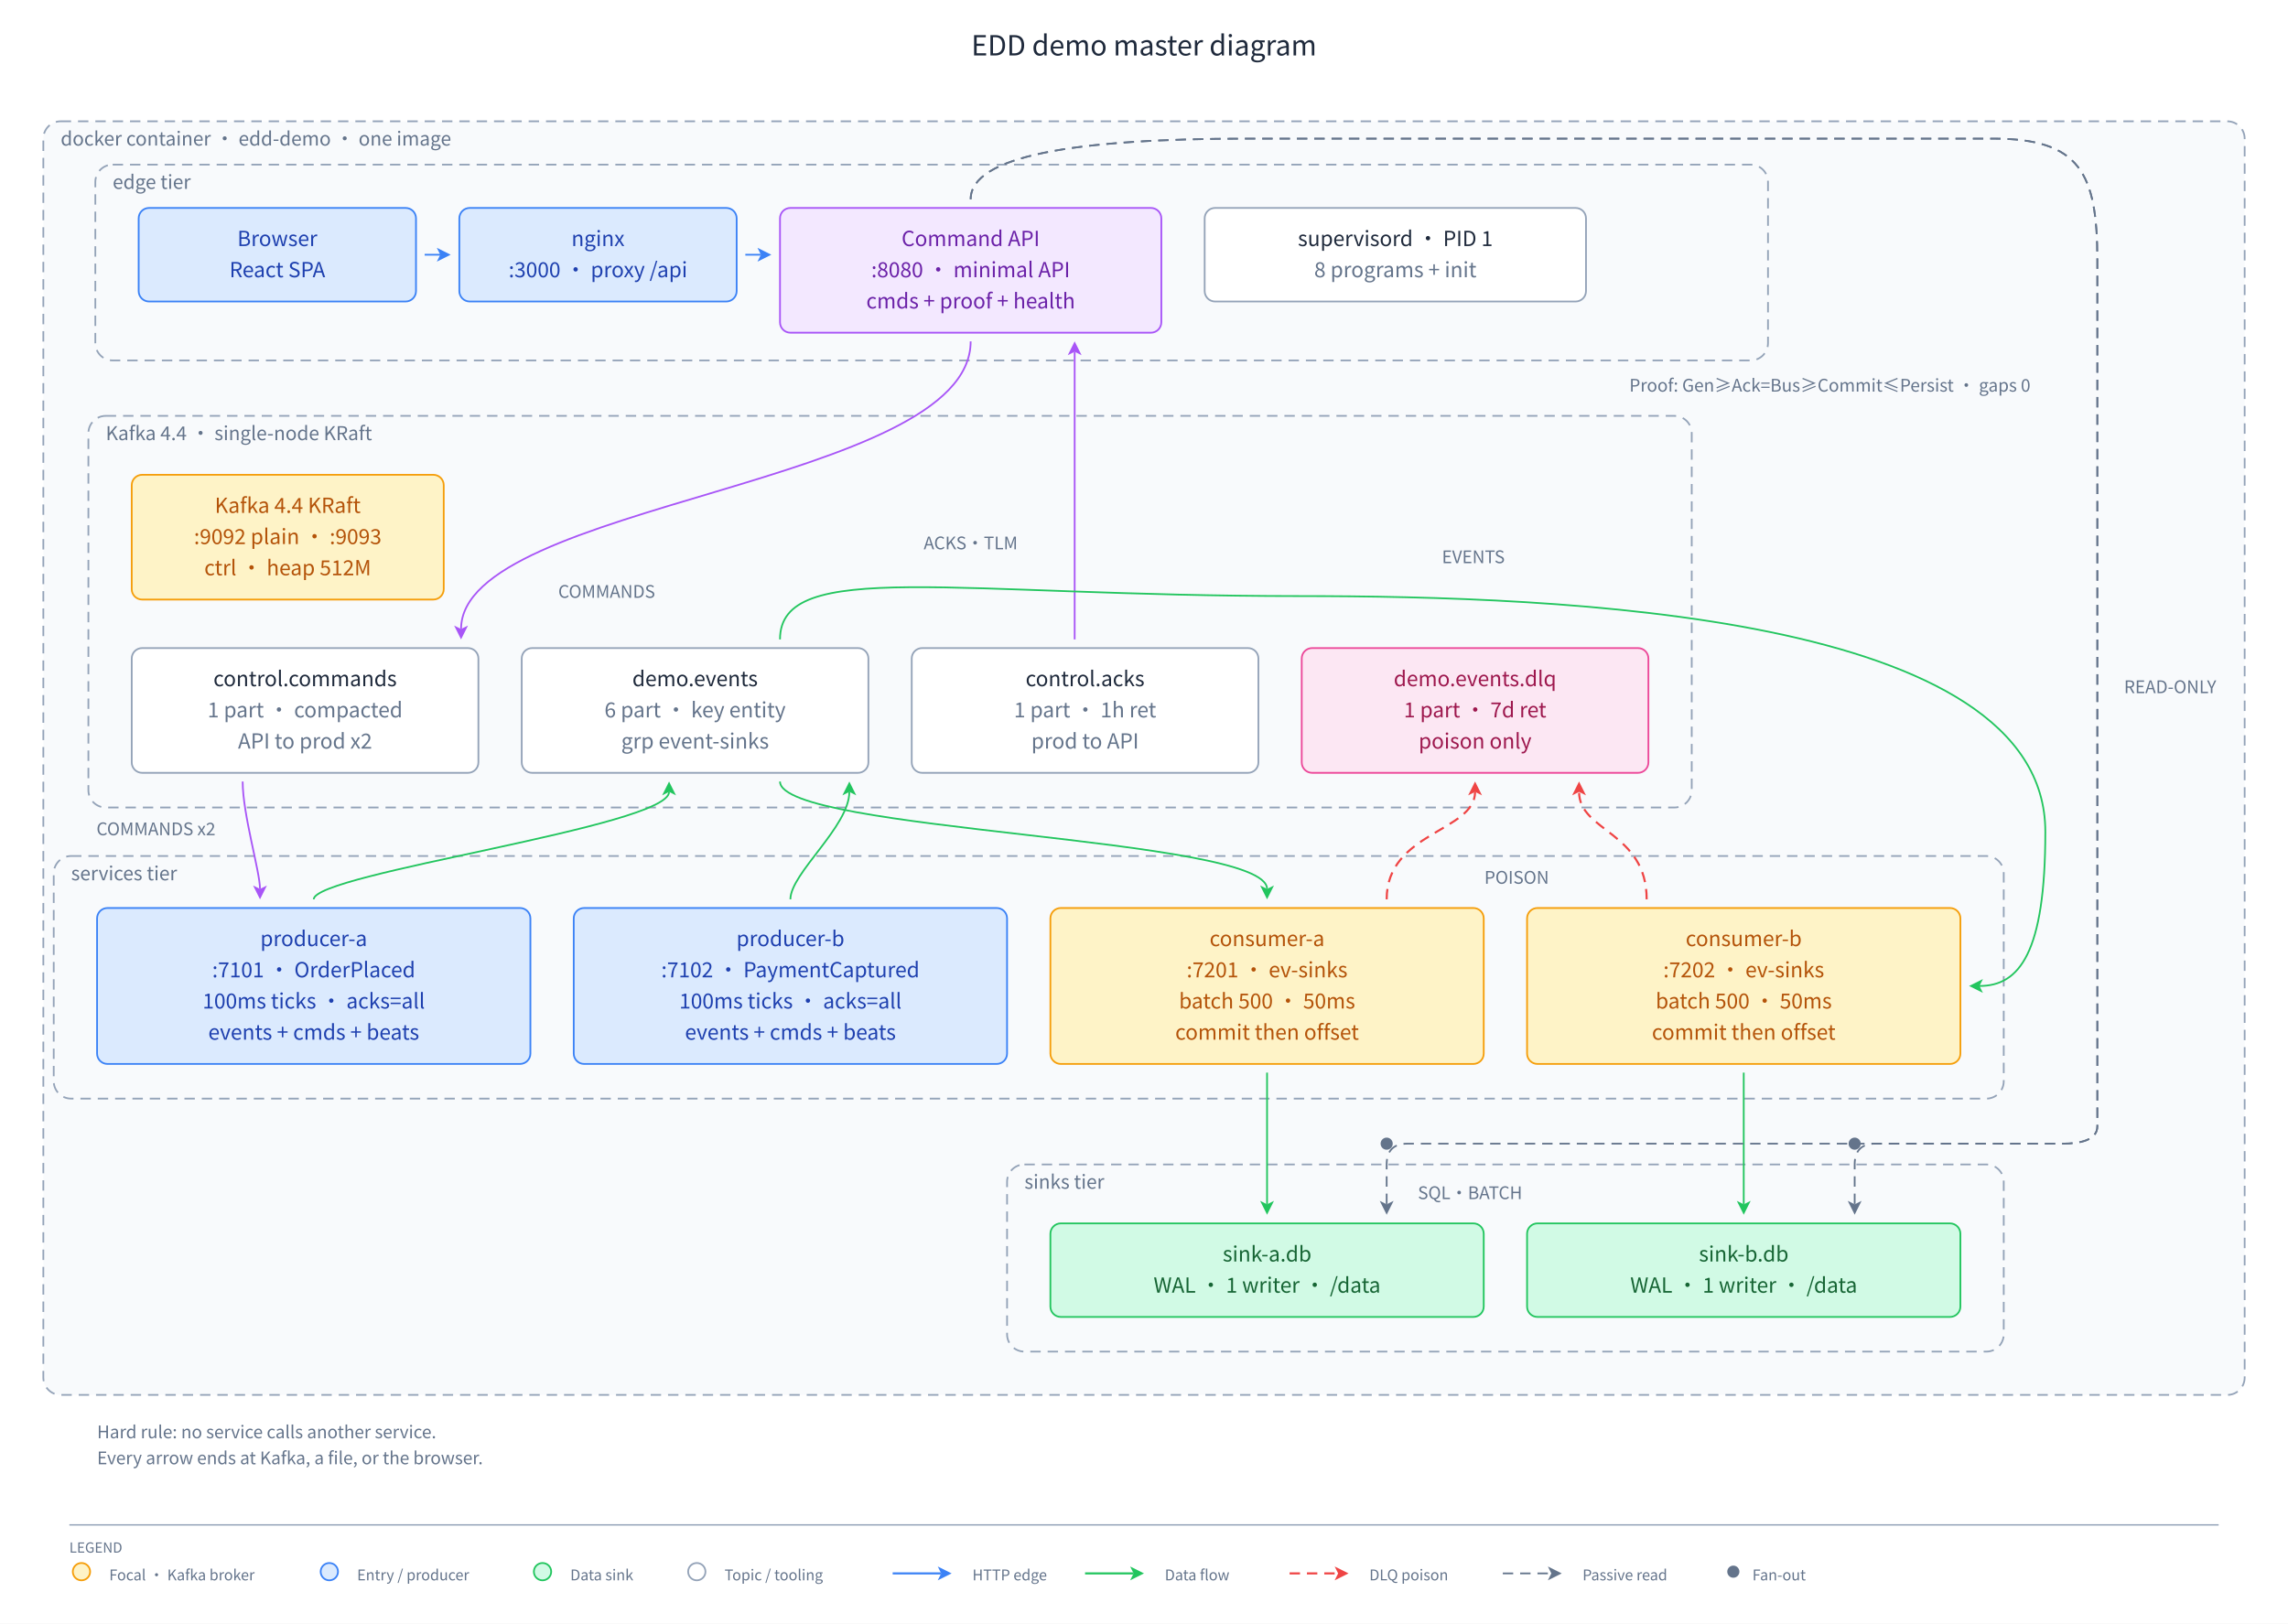
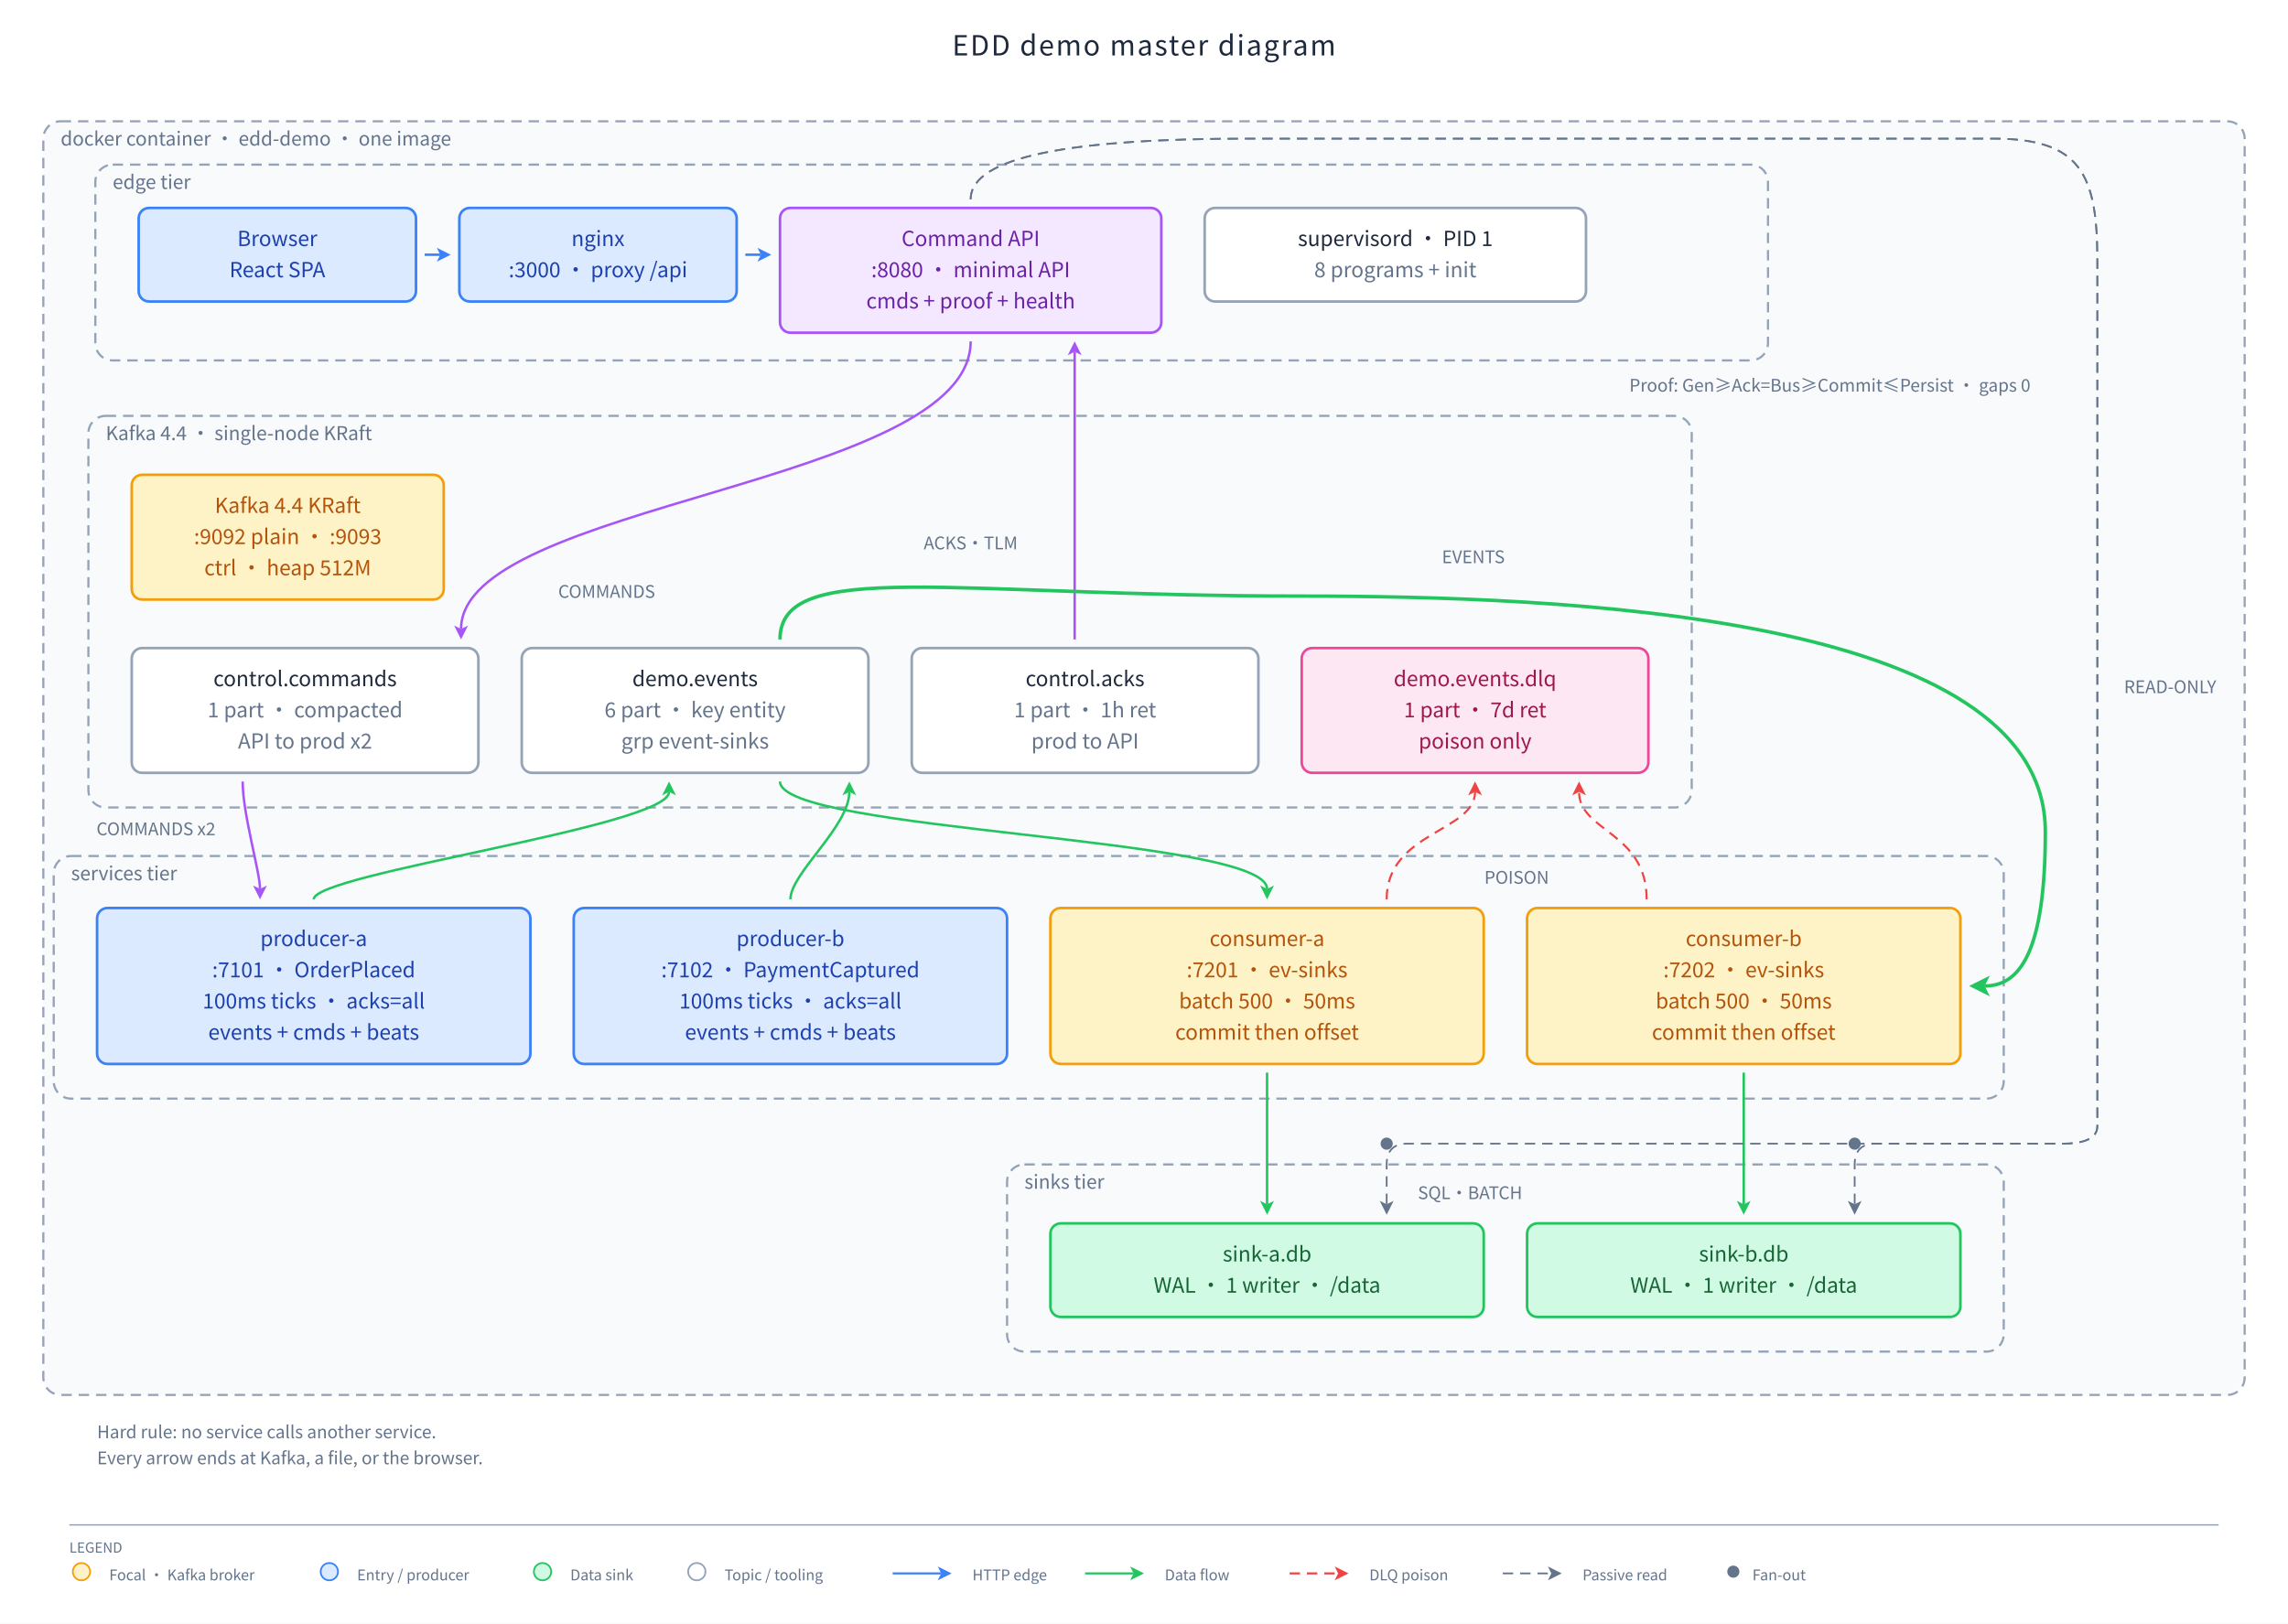
- <svg xmlns="http://www.w3.org/2000/svg" viewBox="0 0 1320 937" width="1320">
+ <svg xmlns="http://www.w3.org/2000/svg" viewBox="0 0 1320 937" width="1320" role="img" aria-labelledby="edd-arch-title edd-arch-desc">
  <style>
    text { font-family: 'PingFang SC', 'Microsoft YaHei', 'Noto Sans CJK SC', system-ui, sans-serif; }
  </style>
  <defs>
    <marker id="arrow" markerWidth="8" markerHeight="8" refX="2" refY="4" orient="auto" markerUnits="userSpaceOnUse">
      <path d="M0,0 L8,4 L0,8 L2,4 z" fill="#64748b" />
    </marker>
    <marker id="arrow-blue" markerWidth="8" markerHeight="8" refX="2" refY="4" orient="auto" markerUnits="userSpaceOnUse">
      <path d="M0,0 L8,4 L0,8 L2,4 z" fill="#3b82f6" />
    </marker>
    <marker id="arrow-green" markerWidth="8" markerHeight="8" refX="2" refY="4" orient="auto" markerUnits="userSpaceOnUse">
      <path d="M0,0 L8,4 L0,8 L2,4 z" fill="#22c55e" />
    </marker>
+     <marker id="arrow-green-lg" markerWidth="12" markerHeight="12" refX="3" refY="6" orient="auto" markerUnits="userSpaceOnUse">
+       <path d="M0,0 L12,6 L0,12 L3,6 z" fill="#22c55e" />
+     </marker>
    <marker id="arrow-purple" markerWidth="8" markerHeight="8" refX="2" refY="4" orient="auto" markerUnits="userSpaceOnUse">
      <path d="M0,0 L8,4 L0,8 L2,4 z" fill="#a855f7" />
    </marker>
    <marker id="arrow-red" markerWidth="8" markerHeight="8" refX="2" refY="4" orient="auto" markerUnits="userSpaceOnUse">
      <path d="M0,0 L8,4 L0,8 L2,4 z" fill="#ef4444" />
    </marker>
  </defs>
  <rect x="0" y="0" width="1320" height="937" fill="#ffffff" />
-   <text x="660" y="32" font-size="16" fill="#1e293b" text-anchor="middle">EDD demo master diagram</text>
-   <rect x="25" y="70" width="1270" height="735" rx="10" fill="#f8fafc" stroke="#94a3b8" stroke-dasharray="6,4" />
+   <text x="660" y="32" font-size="16" letter-spacing="1" fill="#1e293b" text-anchor="middle">EDD demo master diagram</text>
+   <rect x="25" y="70" width="1270" height="735" rx="10" stroke-width="1.25" fill="#f8fafc" stroke="#94a3b8" stroke-dasharray="6,4" />
  <text x="35" y="84" font-size="11" fill="#64748b">docker container · edd-demo · one image</text>
-   <rect x="55" y="95" width="965" height="113" rx="10" fill="#f8fafc" stroke="#94a3b8" stroke-dasharray="6,4" />
+   <rect x="55" y="95" width="965" height="113" rx="10" stroke-width="1.25" fill="#f8fafc" stroke="#94a3b8" stroke-dasharray="6,4" />
  <text x="65" y="109" font-size="11" fill="#64748b">edge tier</text>
-   <rect x="80" y="120" width="160" height="54" rx="6" fill="#dbeafe" stroke="#3b82f6" />
+   <rect x="80" y="120" width="160" height="54" rx="6" stroke-width="1.5" fill="#dbeafe" stroke="#3b82f6" />
  <text x="160" y="142" font-size="12" fill="#1e40af" text-anchor="middle">Browser</text>
  <text x="160" y="160" font-size="12" fill="#1e40af" text-anchor="middle">React SPA</text>
-   <rect x="265" y="120" width="160" height="54" rx="6" fill="#dbeafe" stroke="#3b82f6" />
+   <rect x="265" y="120" width="160" height="54" rx="6" stroke-width="1.5" fill="#dbeafe" stroke="#3b82f6" />
  <text x="345" y="142" font-size="12" fill="#1e40af" text-anchor="middle">nginx</text>
  <text x="345" y="160" font-size="12" fill="#1e40af" text-anchor="middle">:3000 · proxy /api</text>
-   <rect x="450" y="120" width="220" height="72" rx="6" fill="#f3e8ff" stroke="#a855f7" />
+   <rect x="450" y="120" width="220" height="72" rx="6" stroke-width="1.5" fill="#f3e8ff" stroke="#a855f7" />
  <text x="560" y="142" font-size="12" fill="#6b21a8" text-anchor="middle">Command API</text>
  <text x="560" y="160" font-size="12" fill="#6b21a8" text-anchor="middle">:8080 · minimal API</text>
  <text x="560" y="178" font-size="12" fill="#6b21a8" text-anchor="middle">cmds + proof + health</text>
-   <rect x="695" y="120" width="220" height="54" rx="6" fill="#ffffff" stroke="#94a3b8" />
+   <rect x="695" y="120" width="220" height="54" rx="6" stroke-width="1.5" fill="#ffffff" stroke="#94a3b8" />
  <text x="805" y="142" font-size="12" fill="#1e293b" text-anchor="middle">supervisord · PID 1</text>
  <text x="805" y="160" font-size="12" fill="#64748b" text-anchor="middle">8 programs + init</text>
-   <rect x="51" y="240" width="925" height="226" rx="10" fill="#f8fafc" stroke="#94a3b8" stroke-dasharray="6,4" />
+   <rect x="51" y="240" width="925" height="226" rx="10" stroke-width="1.25" fill="#f8fafc" stroke="#94a3b8" stroke-dasharray="6,4" />
  <text x="61" y="254" font-size="11" fill="#64748b">Kafka 4.4 · single-node KRaft</text>
-   <rect x="76" y="274" width="180" height="72" rx="6" fill="#fef3c7" stroke="#f59e0b" />
+   <rect x="76" y="274" width="180" height="72" rx="6" stroke-width="1.5" fill="#fef3c7" stroke="#f59e0b" />
  <text x="166" y="296" font-size="12" fill="#b45309" text-anchor="middle">Kafka 4.4 KRaft</text>
  <text x="166" y="314" font-size="12" fill="#b45309" text-anchor="middle">:9092 plain · :9093</text>
  <text x="166" y="332" font-size="12" fill="#b45309" text-anchor="middle">ctrl · heap 512M</text>
-   <rect x="76" y="374" width="200" height="72" rx="6" fill="#ffffff" stroke="#94a3b8" />
+   <rect x="76" y="374" width="200" height="72" rx="6" stroke-width="1.5" fill="#ffffff" stroke="#94a3b8" />
  <text x="176" y="396" font-size="12" fill="#1e293b" text-anchor="middle">control.commands</text>
  <text x="176" y="414" font-size="12" fill="#64748b" text-anchor="middle">1 part · compacted</text>
  <text x="176" y="432" font-size="12" fill="#64748b" text-anchor="middle">API to prod x2</text>
-   <rect x="301" y="374" width="200" height="72" rx="6" fill="#ffffff" stroke="#94a3b8" />
+   <rect x="301" y="374" width="200" height="72" rx="6" stroke-width="1.5" fill="#ffffff" stroke="#94a3b8" />
  <text x="401" y="396" font-size="12" fill="#1e293b" text-anchor="middle">demo.events</text>
  <text x="401" y="414" font-size="12" fill="#64748b" text-anchor="middle">6 part · key entity</text>
  <text x="401" y="432" font-size="12" fill="#64748b" text-anchor="middle">grp event-sinks</text>
-   <rect x="526" y="374" width="200" height="72" rx="6" fill="#ffffff" stroke="#94a3b8" />
+   <rect x="526" y="374" width="200" height="72" rx="6" stroke-width="1.5" fill="#ffffff" stroke="#94a3b8" />
  <text x="626" y="396" font-size="12" fill="#1e293b" text-anchor="middle">control.acks</text>
  <text x="626" y="414" font-size="12" fill="#64748b" text-anchor="middle">1 part · 1h ret</text>
  <text x="626" y="432" font-size="12" fill="#64748b" text-anchor="middle">prod to API</text>
-   <rect x="751" y="374" width="200" height="72" rx="6" fill="#fce7f3" stroke="#ec4899" />
+   <rect x="751" y="374" width="200" height="72" rx="6" stroke-width="1.5" fill="#fce7f3" stroke="#ec4899" />
  <text x="851" y="396" font-size="12" fill="#9d174d" text-anchor="middle">demo.events.dlq</text>
  <text x="851" y="414" font-size="12" fill="#9d174d" text-anchor="middle">1 part · 7d ret</text>
  <text x="851" y="432" font-size="12" fill="#9d174d" text-anchor="middle">poison only</text>
-   <rect x="31" y="494" width="1125" height="140" rx="10" fill="#f8fafc" stroke="#94a3b8" stroke-dasharray="6,4" />
+   <rect x="31" y="494" width="1125" height="140" rx="10" stroke-width="1.25" fill="#f8fafc" stroke="#94a3b8" stroke-dasharray="6,4" />
  <text x="41" y="508" font-size="11" fill="#64748b">services tier</text>
-   <rect x="56" y="524" width="250" height="90" rx="6" fill="#dbeafe" stroke="#3b82f6" />
+   <rect x="56" y="524" width="250" height="90" rx="6" stroke-width="1.5" fill="#dbeafe" stroke="#3b82f6" />
  <text x="181" y="546" font-size="12" fill="#1e40af" text-anchor="middle">producer-a</text>
  <text x="181" y="564" font-size="12" fill="#1e40af" text-anchor="middle">:7101 · OrderPlaced</text>
  <text x="181" y="582" font-size="12" fill="#1e40af" text-anchor="middle">100ms ticks · acks=all</text>
  <text x="181" y="600" font-size="12" fill="#1e40af" text-anchor="middle">events + cmds + beats</text>
-   <rect x="331" y="524" width="250" height="90" rx="6" fill="#dbeafe" stroke="#3b82f6" />
+   <rect x="331" y="524" width="250" height="90" rx="6" stroke-width="1.5" fill="#dbeafe" stroke="#3b82f6" />
  <text x="456" y="546" font-size="12" fill="#1e40af" text-anchor="middle">producer-b</text>
  <text x="456" y="564" font-size="12" fill="#1e40af" text-anchor="middle">:7102 · PaymentCaptured</text>
  <text x="456" y="582" font-size="12" fill="#1e40af" text-anchor="middle">100ms ticks · acks=all</text>
  <text x="456" y="600" font-size="12" fill="#1e40af" text-anchor="middle">events + cmds + beats</text>
-   <rect x="606" y="524" width="250" height="90" rx="6" fill="#fef3c7" stroke="#f59e0b" />
+   <rect x="606" y="524" width="250" height="90" rx="6" stroke-width="1.5" fill="#fef3c7" stroke="#f59e0b" />
  <text x="731" y="546" font-size="12" fill="#b45309" text-anchor="middle">consumer-a</text>
  <text x="731" y="564" font-size="12" fill="#b45309" text-anchor="middle">:7201 · ev-sinks</text>
  <text x="731" y="582" font-size="12" fill="#b45309" text-anchor="middle">batch 500 · 50ms</text>
  <text x="731" y="600" font-size="12" fill="#b45309" text-anchor="middle">commit then offset</text>
-   <rect x="881" y="524" width="250" height="90" rx="6" fill="#fef3c7" stroke="#f59e0b" />
+   <rect x="881" y="524" width="250" height="90" rx="6" stroke-width="1.5" fill="#fef3c7" stroke="#f59e0b" />
  <text x="1006" y="546" font-size="12" fill="#b45309" text-anchor="middle">consumer-b</text>
  <text x="1006" y="564" font-size="12" fill="#b45309" text-anchor="middle">:7202 · ev-sinks</text>
  <text x="1006" y="582" font-size="12" fill="#b45309" text-anchor="middle">batch 500 · 50ms</text>
  <text x="1006" y="600" font-size="12" fill="#b45309" text-anchor="middle">commit then offset</text>
-   <rect x="581" y="672" width="575" height="108" rx="10" fill="#f8fafc" stroke="#94a3b8" stroke-dasharray="6,4" />
+   <rect x="581" y="672" width="575" height="108" rx="10" stroke-width="1.25" fill="#f8fafc" stroke="#94a3b8" stroke-dasharray="6,4" />
  <text x="591" y="686" font-size="11" fill="#64748b">sinks tier</text>
-   <rect x="606" y="706" width="250" height="54" rx="6" fill="#d1fae5" stroke="#22c55e" />
+   <rect x="606" y="706" width="250" height="54" rx="6" stroke-width="1.5" fill="#d1fae5" stroke="#22c55e" />
  <text x="731" y="728" font-size="12" fill="#166534" text-anchor="middle">sink-a.db</text>
  <text x="731" y="746" font-size="12" fill="#166534" text-anchor="middle">WAL · 1 writer · /data</text>
-   <rect x="881" y="706" width="250" height="54" rx="6" fill="#d1fae5" stroke="#22c55e" />
+   <rect x="881" y="706" width="250" height="54" rx="6" stroke-width="1.5" fill="#d1fae5" stroke="#22c55e" />
  <text x="1006" y="728" font-size="12" fill="#166534" text-anchor="middle">sink-b.db</text>
  <text x="1006" y="746" font-size="12" fill="#166534" text-anchor="middle">WAL · 1 writer · /data</text>
  <text x="940" y="226" font-size="10" fill="#64748b">Proof: Gen≥Ack=Bus≥Commit≤Persist · gaps 0</text>
  <text x="56" y="830" font-size="10" fill="#64748b">Hard rule: no service calls another service.</text>
  <text x="56" y="845" font-size="10" fill="#64748b">Every arrow ends at Kafka, a file, or the browser.</text>
-   <path d="M245,147 L 254,147" fill="none" stroke="#3b82f6" marker-end="url(#arrow-blue)" />
-   <path d="M430,147 L 439,147" fill="none" stroke="#3b82f6" marker-end="url(#arrow-blue)" />
-   <path d="M560,197 C 560,280 266,290 266,363" fill="none" stroke="#a855f7" marker-end="url(#arrow-purple)" />
+   <path d="M245,147 L 254,147" stroke-width="1.4" fill="none" stroke="#3b82f6" marker-end="url(#arrow-blue)" />
+   <path d="M430,147 L 439,147" stroke-width="1.4" fill="none" stroke="#3b82f6" marker-end="url(#arrow-blue)" />
+   <path d="M560,197 C 560,280 266,290 266,363" stroke-width="1.4" fill="none" stroke="#a855f7" marker-end="url(#arrow-purple)" />
  <text x="350" y="345" font-size="10" fill="#64748b" text-anchor="middle">COMMANDS</text>
-   <path d="M620,369 L 620,203" fill="none" stroke="#a855f7" marker-end="url(#arrow-purple)" />
+   <path d="M620,369 L 620,203" stroke-width="1.4" fill="none" stroke="#a855f7" marker-end="url(#arrow-purple)" />
  <text x="560" y="317" font-size="10" fill="#64748b" text-anchor="middle">ACKS·TLM</text>
-   <path d="M181,519 C 181,504 386,477 386,457" fill="none" stroke="#22c55e" marker-end="url(#arrow-green)" />
-   <path d="M456,519 C 456,504 490,477 490,457" fill="none" stroke="#22c55e" marker-end="url(#arrow-green)" />
-   <path d="M140,451 C 140,470 150,503 150,513" fill="none" stroke="#a855f7" marker-end="url(#arrow-purple)" />
+   <path d="M181,519 C 181,504 386,477 386,457" stroke-width="1.4" fill="none" stroke="#22c55e" marker-end="url(#arrow-green)" />
+   <path d="M456,519 C 456,504 490,477 490,457" stroke-width="1.4" fill="none" stroke="#22c55e" marker-end="url(#arrow-green)" />
+   <path d="M140,451 C 140,470 150,503 150,513" stroke-width="1.4" fill="none" stroke="#a855f7" marker-end="url(#arrow-purple)" />
  <text x="90" y="482" font-size="10" fill="#64748b" text-anchor="middle">COMMANDS x2</text>
-   <path d="M450,451 C 450,480 731,483 731,513" fill="none" stroke="#22c55e" marker-end="url(#arrow-green)" />
-   <path d="M450,369 C 450,322 550,344 750,344 C 900,344 1180,354 1180,480 C 1180,550 1165,569 1142,569" fill="none" stroke="#22c55e" marker-end="url(#arrow-green)" />
+   <path d="M450,451 C 450,480 731,483 731,513" stroke-width="1.4" fill="none" stroke="#22c55e" marker-end="url(#arrow-green)" />
+   <path d="M450,369 C 450,322 550,344 750,344 C 900,344 1180,354 1180,480 C 1180,550 1165,569 1145,569" fill="none" stroke="#22c55e" stroke-width="2" marker-end="url(#arrow-green-lg)" />
  <text x="850" y="325" font-size="10" fill="#64748b" text-anchor="middle">EVENTS</text>
-   <path d="M731,619 L 731,695" fill="none" stroke="#22c55e" marker-end="url(#arrow-green)" />
-   <path d="M1006,619 L 1006,695" fill="none" stroke="#22c55e" marker-end="url(#arrow-green)" />
+   <path d="M731,619 L 731,695" stroke-width="1.4" fill="none" stroke="#22c55e" marker-end="url(#arrow-green)" />
+   <path d="M1006,619 L 1006,695" stroke-width="1.4" fill="none" stroke="#22c55e" marker-end="url(#arrow-green)" />
  <text x="818" y="692" font-size="10" fill="#64748b" text-anchor="start">SQL·BATCH</text>
  <path d="M800,519 C 800,480 851,480 851,457" fill="none" stroke="#ef4444" stroke-width="1.2" stroke-dasharray="6,4" marker-end="url(#arrow-red)" />
  <path d="M950,519 C 950,480 911,480 911,457" fill="none" stroke="#ef4444" stroke-width="1.2" stroke-dasharray="6,4" marker-end="url(#arrow-red)" />
  <text x="875" y="510" font-size="10" fill="#64748b" text-anchor="middle">POISON</text>
  <path d="M560,115 C 560,90 620,80 720,80 L 1150,80 C 1200,80 1210,100 1210,150 L 1210,650 C 1210,658 1200,660 1190,660 L 812,660 Q 800,660 800,672 L 800,695" fill="none" stroke="#64748b" stroke-dasharray="6,4" marker-end="url(#arrow)" />
  <path d="M560,115 C 560,90 620,80 720,80 L 1150,80 C 1200,80 1210,100 1210,150 L 1210,650 C 1210,658 1200,660 1190,660 L 1082,660 Q 1070,660 1070,672 L 1070,695" fill="none" stroke="#64748b" stroke-dasharray="6,4" marker-end="url(#arrow)" />
  <circle cx="800" cy="660" r="3.5" fill="#64748b" />
  <circle cx="1070" cy="660" r="3.5" fill="#64748b" />
  <text x="1252" y="400" font-size="10" fill="#64748b" text-anchor="middle">READ-ONLY</text>
  <line x1="40" y1="880" x2="1280" y2="880" stroke="#94a3b8" stroke-width="0.8" />
  <text x="40" y="896" font-size="8" fill="#64748b">LEGEND</text>
  <circle cx="47" cy="907" r="5" fill="#fef3c7" stroke="#f59e0b" stroke-width="1" />
  <text x="63" y="912" font-size="8.5" fill="#64748b">Focal · Kafka broker</text>
  <circle cx="190" cy="907" r="5" fill="#dbeafe" stroke="#3b82f6" stroke-width="1" />
  <text x="206" y="912" font-size="8.5" fill="#64748b">Entry / producer</text>
  <circle cx="313" cy="907" r="5" fill="#d1fae5" stroke="#22c55e" stroke-width="1" />
  <text x="329" y="912" font-size="8.5" fill="#64748b">Data sink</text>
  <circle cx="402" cy="907" r="5" fill="#ffffff" stroke="#94a3b8" stroke-width="1" />
  <text x="418" y="912" font-size="8.5" fill="#64748b">Topic / tooling</text>
  <line x1="515" y1="908" x2="543" y2="908" stroke="#3b82f6" stroke-width="1.2" marker-end="url(#arrow-blue)" />
  <text x="561" y="912" font-size="8.5" fill="#64748b">HTTP edge</text>
  <line x1="626" y1="908" x2="654" y2="908" stroke="#22c55e" stroke-width="1.2" marker-end="url(#arrow-green)" />
  <text x="672" y="912" font-size="8.5" fill="#64748b">Data flow</text>
  <line x1="744" y1="908" x2="772" y2="908" stroke="#ef4444" stroke-width="1.2" stroke-dasharray="6,4" marker-end="url(#arrow-red)" />
  <text x="790" y="912" font-size="8.5" fill="#64748b">DLQ poison</text>
  <line x1="867" y1="908" x2="895" y2="908" stroke="#64748b" stroke-width="1" stroke-dasharray="6,4" marker-end="url(#arrow)" />
  <text x="913" y="912" font-size="8.5" fill="#64748b">Passive read</text>
  <circle cx="1000" cy="907" r="3.5" fill="#64748b" />
  <text x="1011" y="912" font-size="8.5" fill="#64748b">Fan-out</text>
</svg>
